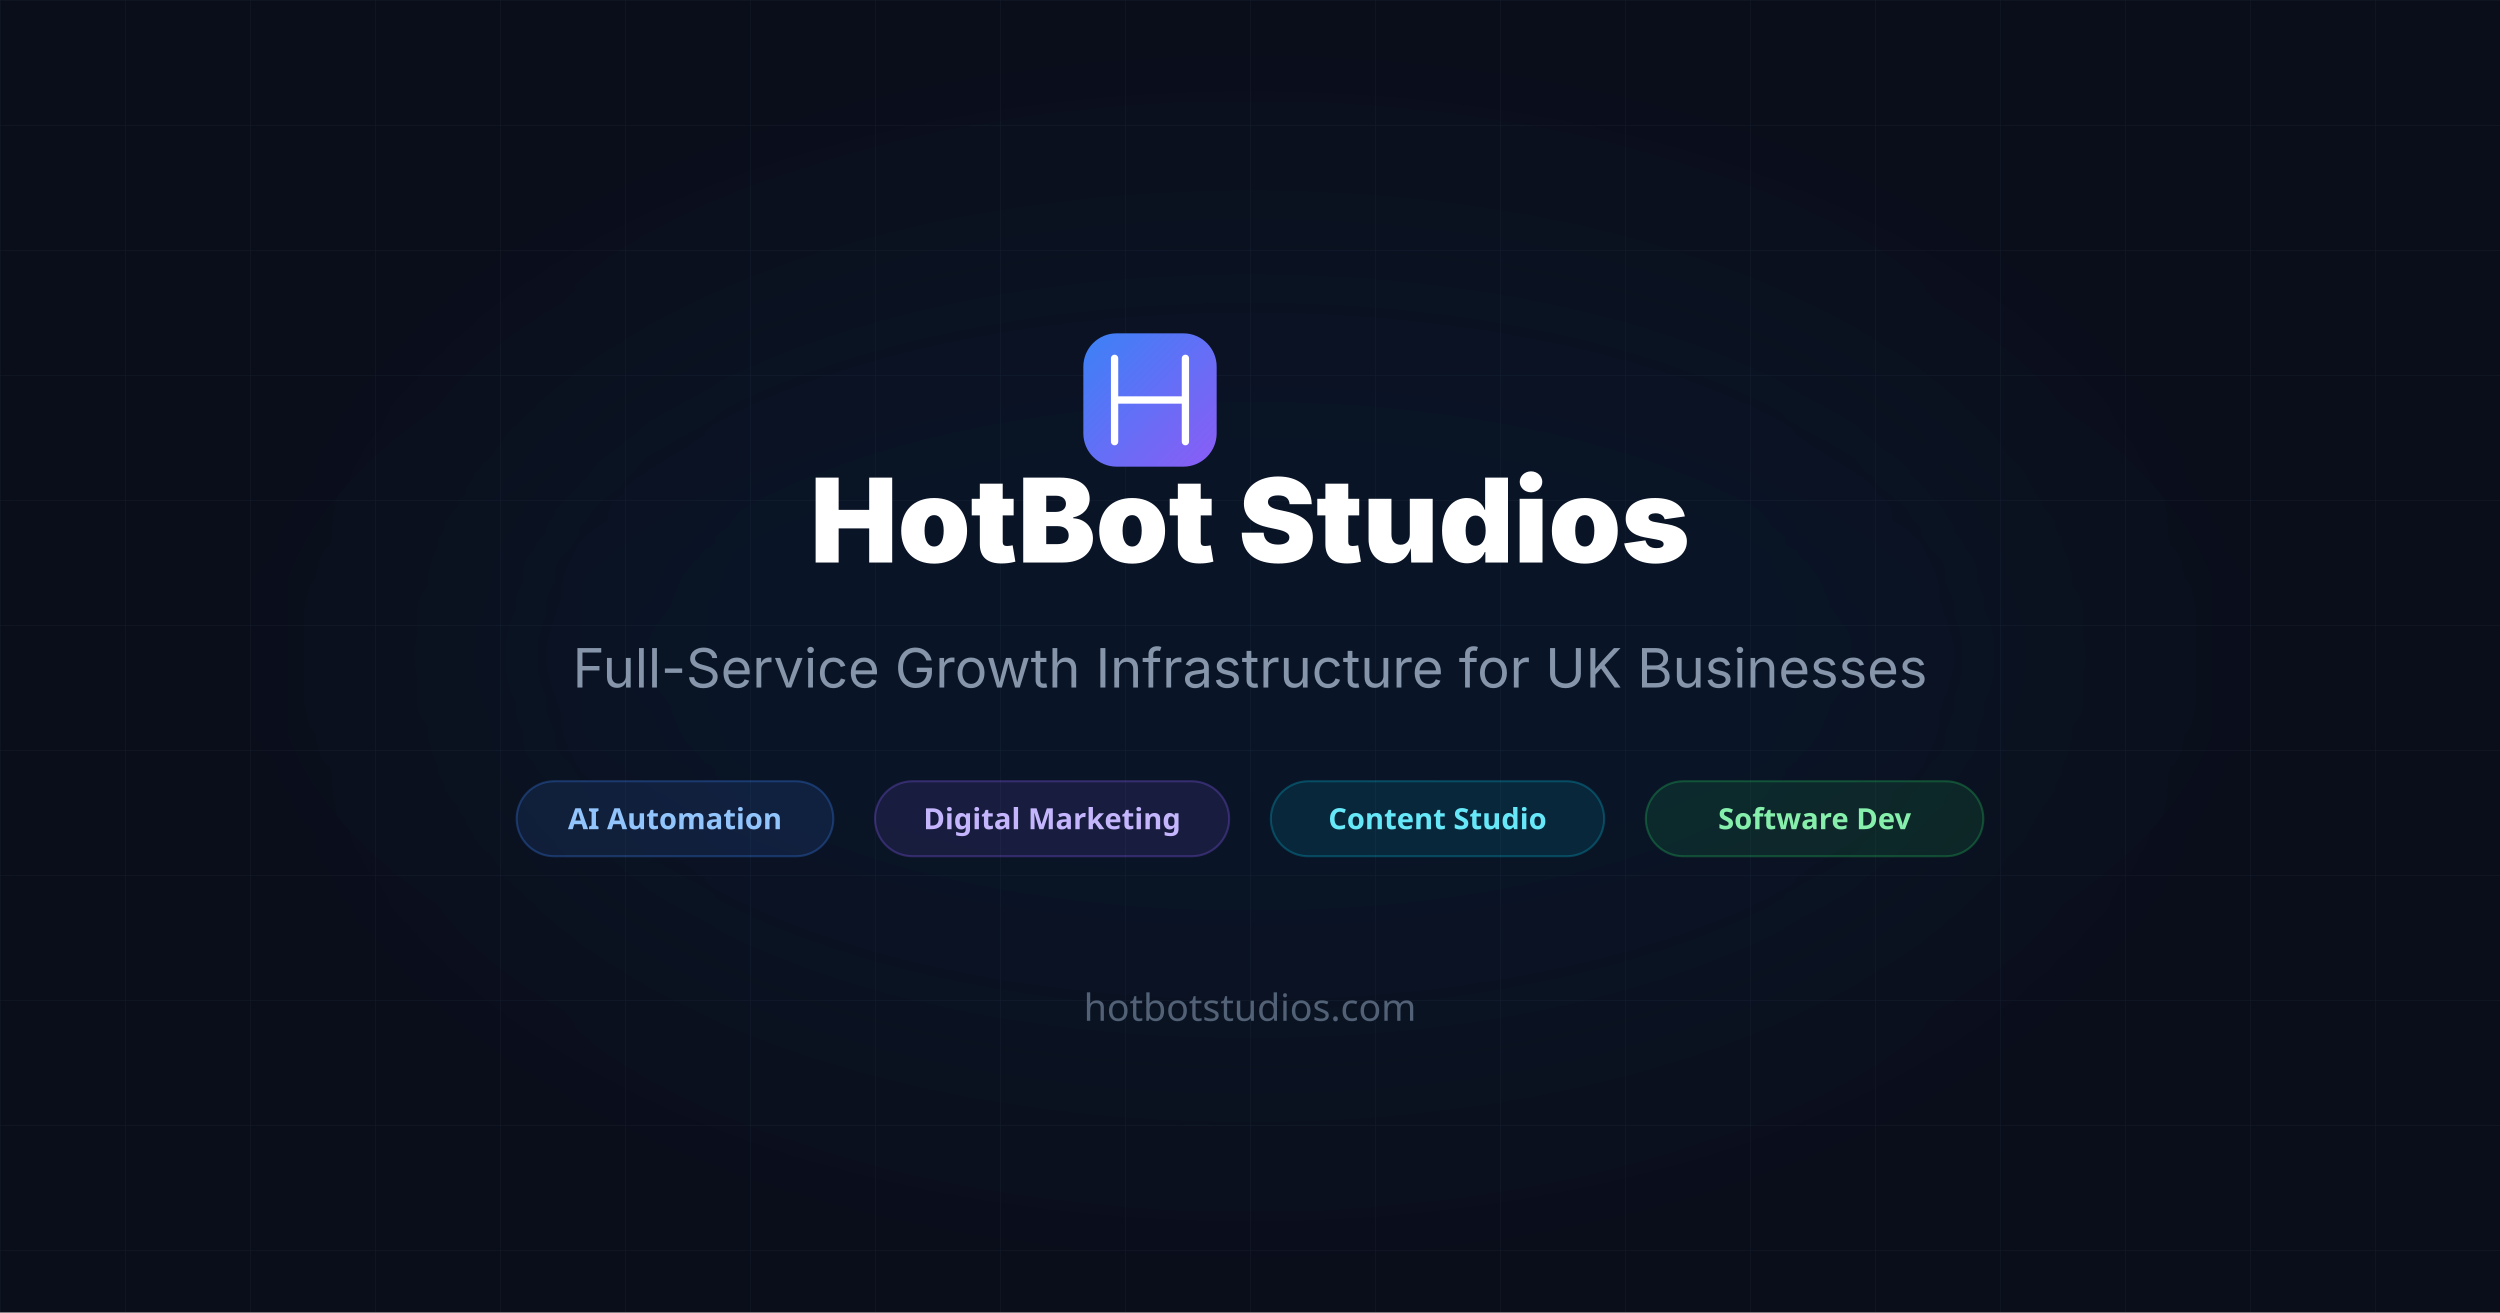
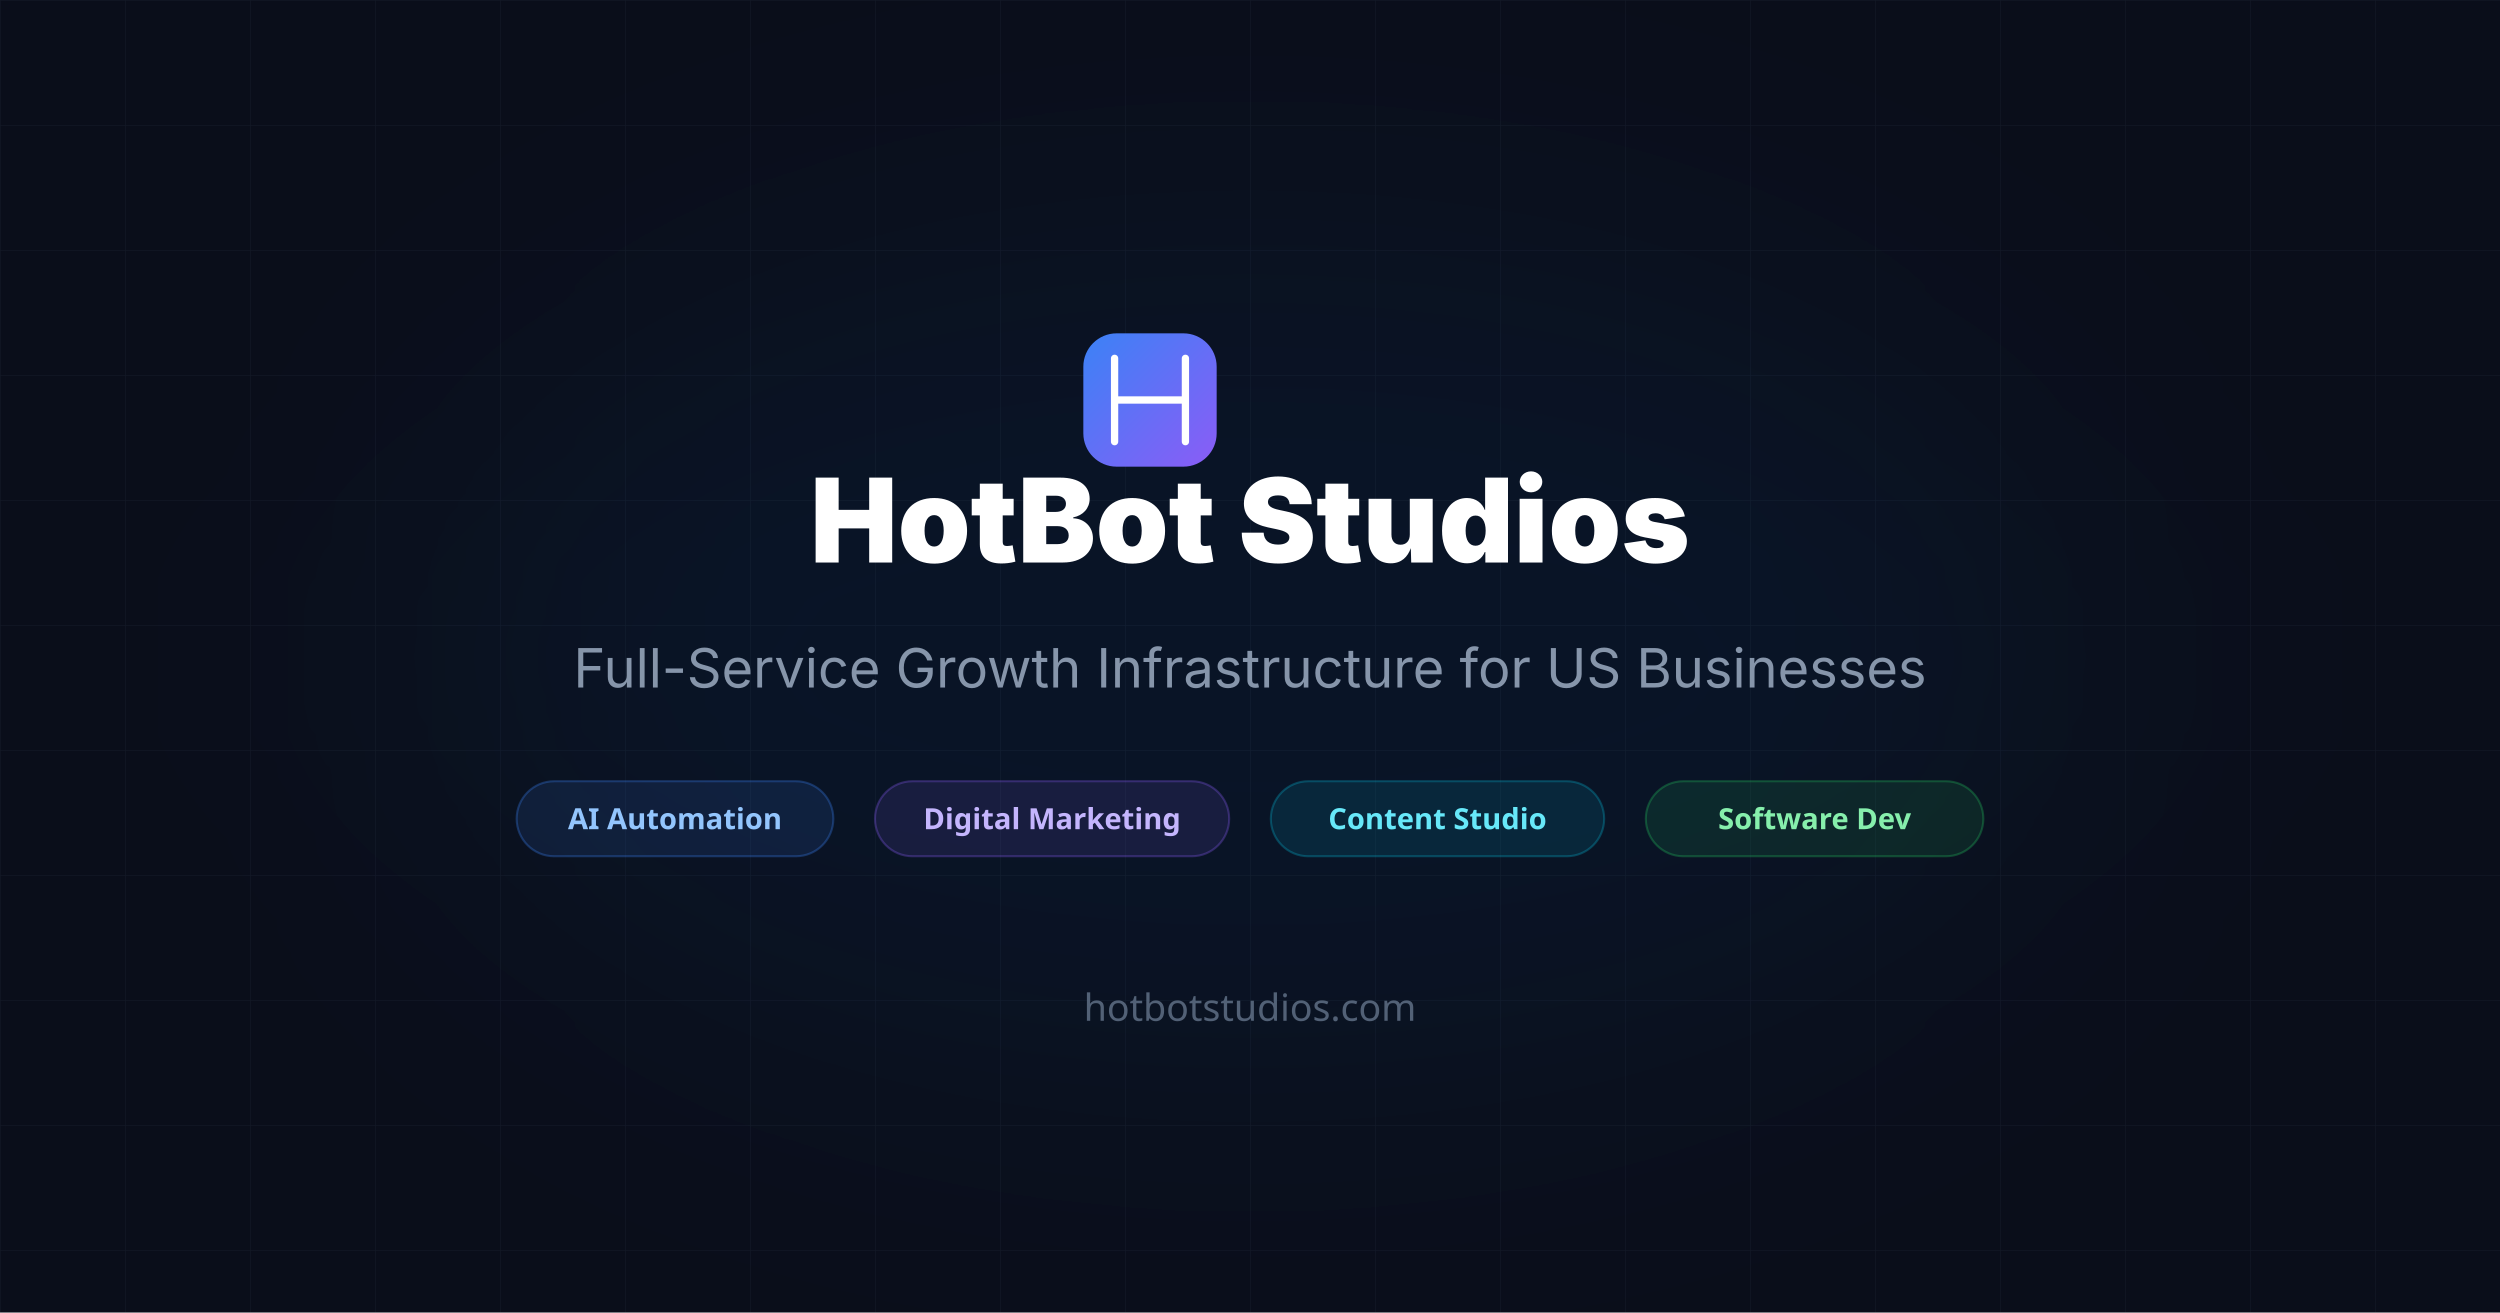
<svg xmlns="http://www.w3.org/2000/svg" width="1200" height="630" viewBox="0 0 1200 630" fill="none">
  <rect width="1200" height="630" fill="#0a0e1a" />
  <defs>
    <pattern id="grid" width="60" height="60" patternUnits="userSpaceOnUse">
      <path d="M 60 0 L 0 0 0 60" fill="none" stroke="rgba(148,163,184,0.08)" stroke-width="0.6" />
    </pattern>
    <linearGradient id="titleGrad" x1="0%" y1="0%" x2="100%" y2="0%">
      <stop offset="0%" stop-color="#3b82f6" />
      <stop offset="50%" stop-color="#06b6d4" />
      <stop offset="100%" stop-color="#8b5cf6" />
    </linearGradient>
    <linearGradient id="logoGrad" x1="0%" y1="0%" x2="100%" y2="100%">
      <stop offset="0%" stop-color="#3b82f6" />
      <stop offset="100%" stop-color="#8b5cf6" />
    </linearGradient>
  </defs>
  <rect width="1200" height="630" fill="url(#grid)" />
  <ellipse cx="600" cy="315" rx="400" ry="200" fill="rgba(59,130,246,0.06)" filter="blur(80px)" />
  <rect x="520" y="160" width="64" height="64" rx="16" fill="url(#logoGrad)" />
  <path d="M535 172v40M535 192h34M569 172v40" stroke="white" stroke-width="3.5" stroke-linecap="round" />
  <text x="600" y="270" font-family="system-ui, -apple-system, sans-serif" font-size="56" font-weight="900" text-anchor="middle" fill="white">HotBot Studios</text>
-   <text x="600" y="330" font-family="system-ui, -apple-system, sans-serif" font-size="26" font-weight="400" text-anchor="middle" fill="rgba(148,163,184,0.9)">Full-Service Growth Infrastructure for UK Businesses</text>
+   <text x="600" y="330" font-family="system-ui, -apple-system, sans-serif" font-size="26" font-weight="400" text-anchor="middle" fill="rgba(148,163,184,0.9)">Full-Service Growth Infrastructure for US Businesses</text>
  <rect x="248" y="375" width="152" height="36" rx="18" fill="rgba(59,130,246,0.12)" stroke="rgba(59,130,246,0.3)" stroke-width="1" />
  <text x="324" y="398" font-family="system-ui" font-size="14" font-weight="600" text-anchor="middle" fill="#93c5fd">AI Automation</text>
  <rect x="420" y="375" width="170" height="36" rx="18" fill="rgba(139,92,246,0.12)" stroke="rgba(139,92,246,0.3)" stroke-width="1" />
  <text x="505" y="398" font-family="system-ui" font-size="14" font-weight="600" text-anchor="middle" fill="#c4b5fd">Digital Marketing</text>
  <rect x="610" y="375" width="160" height="36" rx="18" fill="rgba(6,182,212,0.12)" stroke="rgba(6,182,212,0.3)" stroke-width="1" />
  <text x="690" y="398" font-family="system-ui" font-size="14" font-weight="600" text-anchor="middle" fill="#67e8f9">Content Studio</text>
  <rect x="790" y="375" width="162" height="36" rx="18" fill="rgba(34,197,94,0.12)" stroke="rgba(34,197,94,0.3)" stroke-width="1" />
  <text x="871" y="398" font-family="system-ui" font-size="14" font-weight="600" text-anchor="middle" fill="#86efac">Software Dev</text>
  <text x="600" y="490" font-family="system-ui" font-size="18" text-anchor="middle" fill="rgba(100,116,139,0.8)">hotbotstudios.com</text>
</svg>
